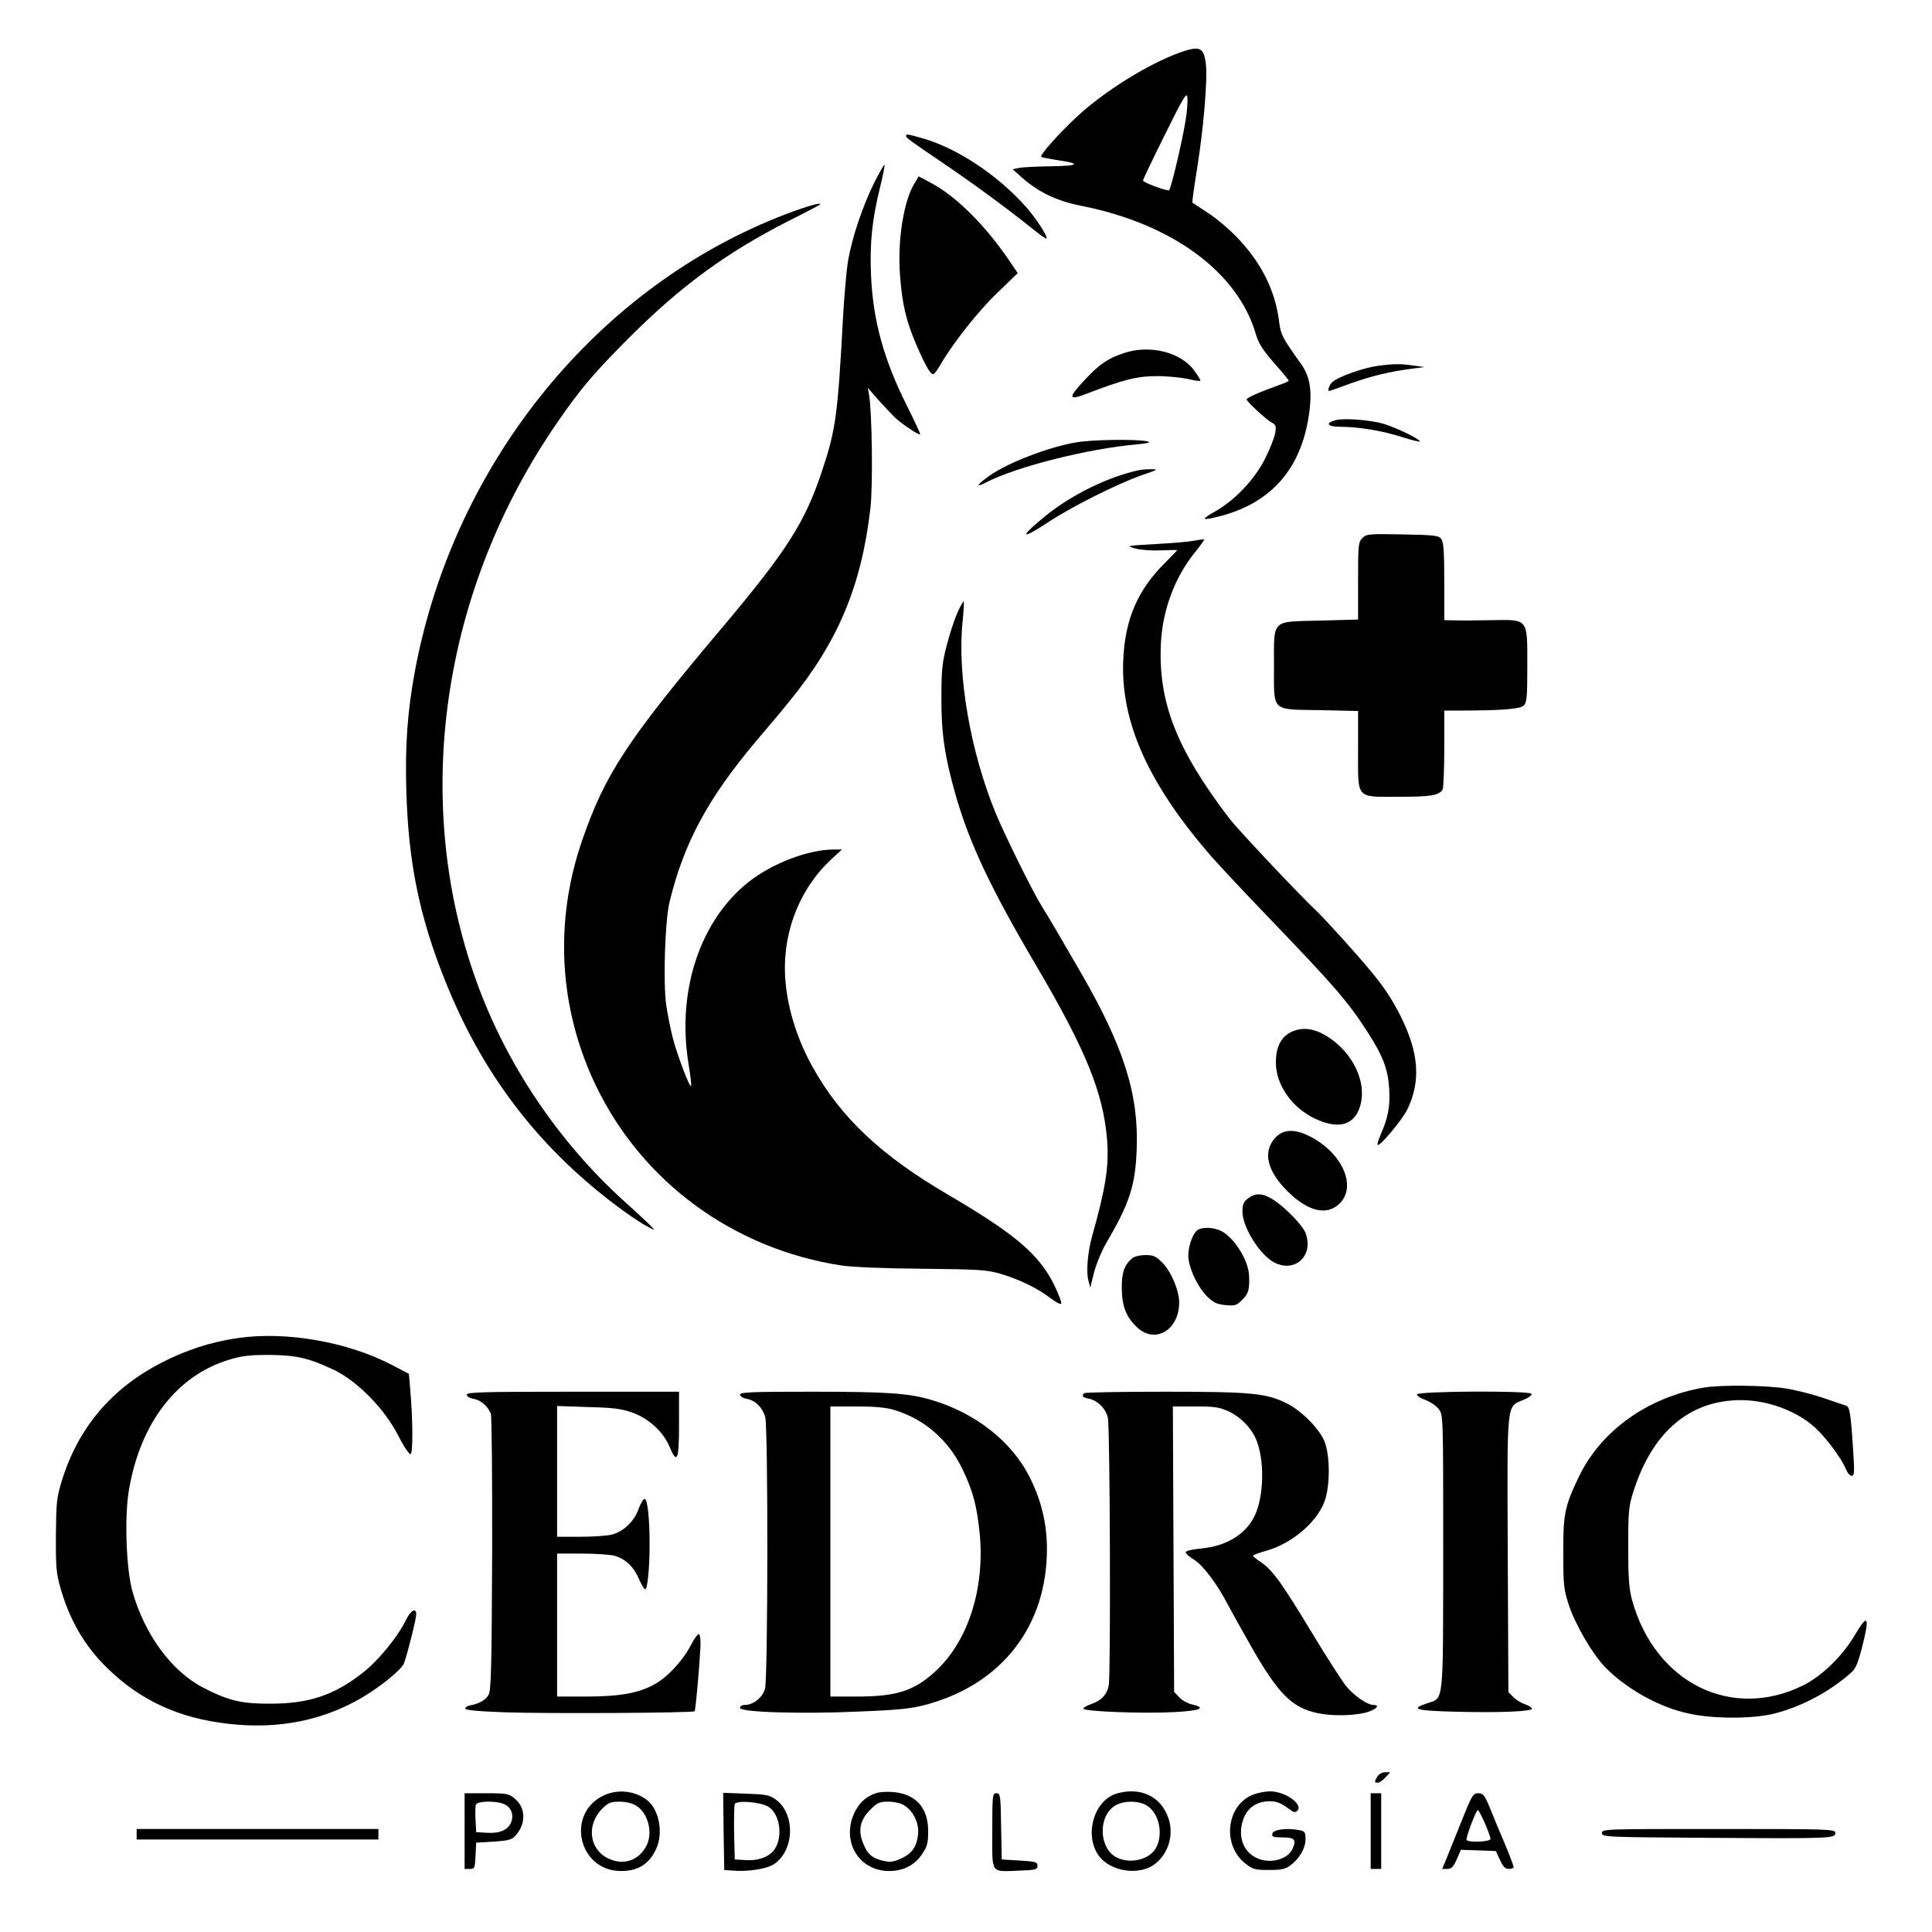
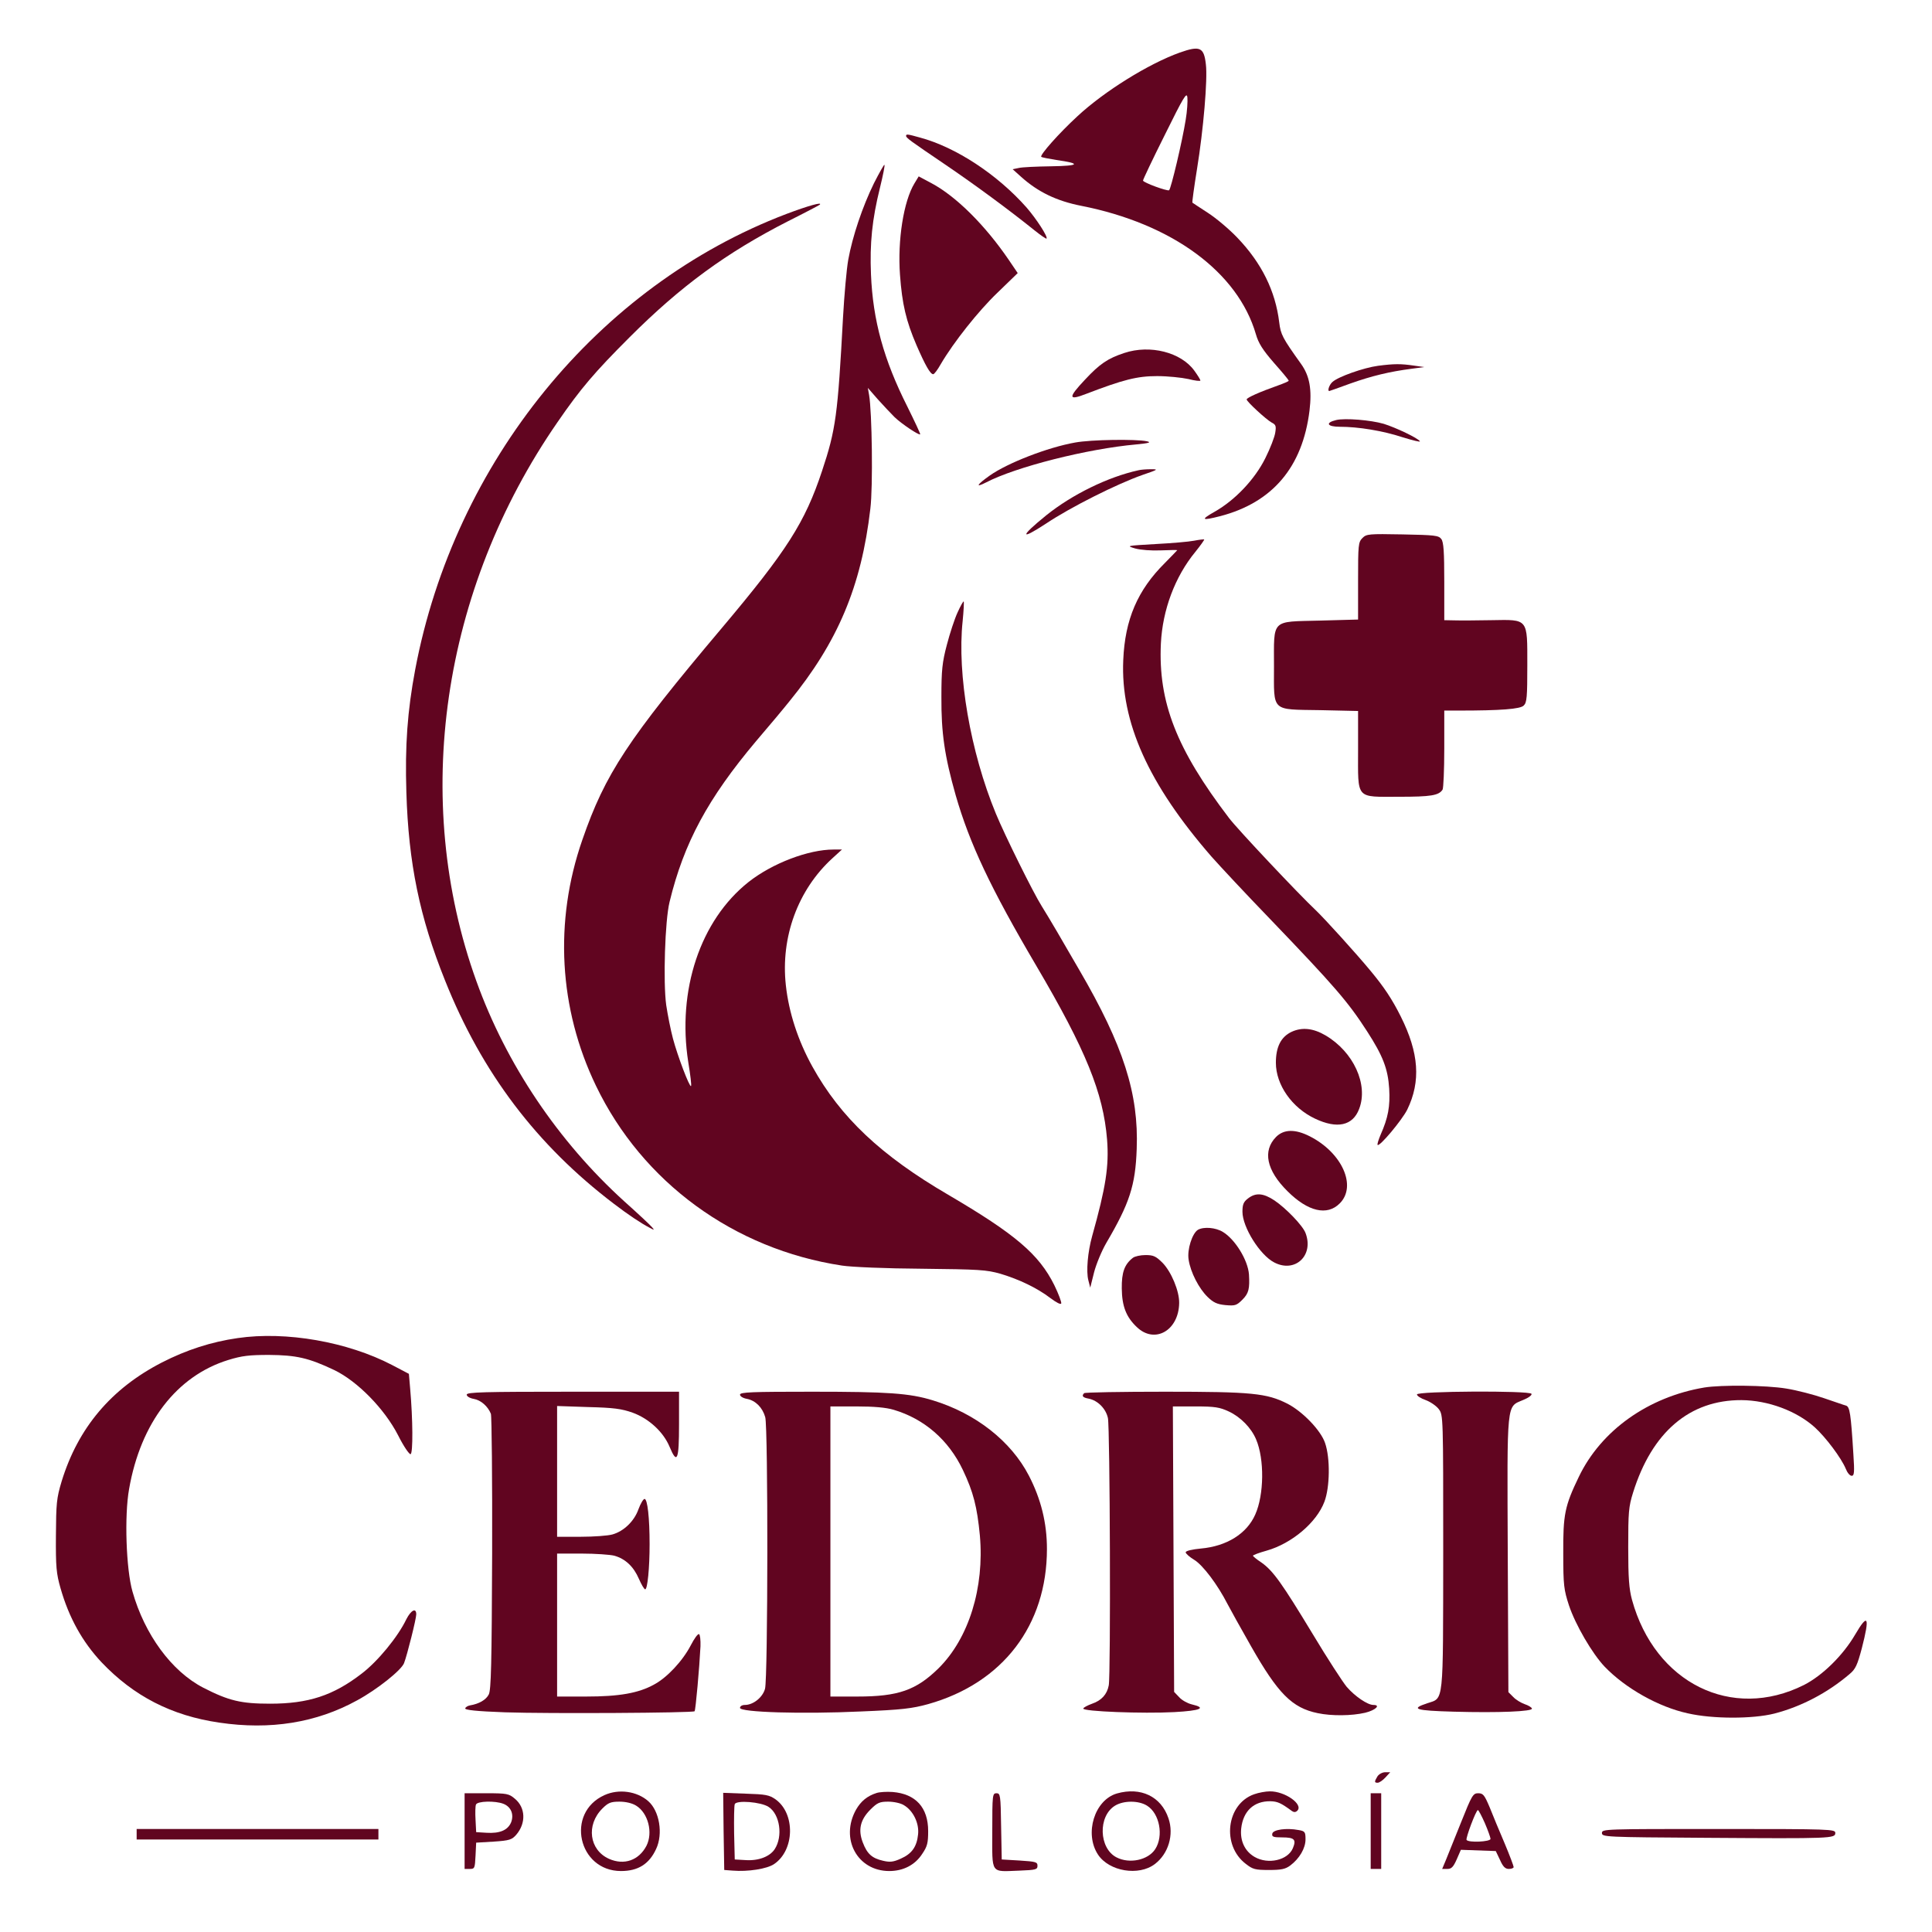
<svg xmlns="http://www.w3.org/2000/svg" version="1.0" width="919pt" height="919pt" viewBox="0 0 919 919" preserveAspectRatio="xMidYMid meet">
-   <g transform="translate(0,919) scale(0.1,-0.1)" fill="#000000" stroke="none">
+   <g transform="translate(0,919) scale(0.1,-0.1)" fill="#610520" stroke="none">
    <path d="M5612 8940 c-148 -53 -359 -184 -487 -303 -88 -81 -180 -185 -172 -193 3 -3 35 -9 72 -15 120 -17 110 -28 -25 -30 -69 -1 -138 -4 -154 -8 l-29 -6 40 -36 c80 -72 169 -115 286 -138 432 -85 745 -315 831 -611 12 -42 32 -74 85 -135 39 -44 71 -82 71 -86 0 -3 -24 -13 -52 -23 -85 -30 -148 -58 -148 -66 0 -10 92 -95 119 -110 20 -10 22 -17 17 -48 -3 -21 -24 -75 -47 -121 -50 -101 -144 -200 -241 -255 -69 -39 -63 -44 27 -21 248 65 391 233 424 502 12 100 1 165 -41 223 -88 123 -96 139 -103 196 -18 150 -84 283 -199 403 -39 41 -102 94 -141 119 -38 25 -71 46 -73 48 -2 1 8 74 22 161 30 184 51 427 42 497 -9 81 -28 90 -124 56z m28 -320 c-16 -101 -70 -329 -79 -335 -9 -5 -122 36 -124 46 -1 3 45 100 103 216 90 182 105 207 108 180 2 -18 -1 -66 -8 -107z" />
    <path d="M4310 8544 c0 -10 17 -22 185 -136 143 -97 307 -218 425 -313 30 -24 56 -42 58 -40 8 8 -49 95 -95 148 -139 157 -336 287 -508 333 -57 16 -65 17 -65 8z" />
    <path d="M4157 8318 c-54 -110 -102 -252 -122 -363 -8 -44 -19 -168 -25 -275 -25 -464 -34 -533 -100 -731 -81 -244 -167 -379 -477 -747 -447 -530 -554 -692 -663 -1007 -135 -388 -112 -803 65 -1170 221 -459 656 -777 1170 -855 45 -7 210 -14 380 -15 273 -3 307 -5 374 -24 90 -27 175 -68 238 -116 28 -21 49 -32 51 -25 2 6 -13 46 -33 87 -73 147 -186 243 -505 430 -320 187 -512 368 -646 610 -68 123 -112 257 -126 387 -25 228 57 453 221 603 l46 42 -40 0 c-119 0 -291 -65 -405 -155 -229 -182 -340 -514 -286 -857 10 -60 16 -111 13 -113 -7 -7 -64 143 -86 226 -11 41 -25 113 -32 159 -15 109 -6 403 16 491 68 281 183 493 411 764 60 70 132 156 159 190 230 282 342 546 385 916 13 103 8 462 -6 541 l-6 34 48 -55 c27 -30 63 -68 79 -84 33 -32 117 -88 122 -82 2 2 -26 61 -61 132 -112 222 -164 410 -173 629 -6 147 5 260 43 413 14 57 24 106 21 108 -2 2 -24 -37 -50 -88z" />
    <path d="M4350 8318 c-52 -85 -81 -271 -69 -435 10 -139 29 -220 79 -336 41 -94 65 -137 79 -137 5 0 21 21 36 48 61 104 179 253 270 340 l96 93 -42 62 c-113 166 -252 304 -369 366 l-60 32 -20 -33z" />
    <path d="M3740 8172 c-896 -341 -1578 -1179 -1765 -2167 -37 -197 -49 -361 -42 -584 10 -336 63 -594 184 -895 175 -439 436 -783 803 -1062 68 -52 128 -92 170 -114 22 -12 24 -12 12 2 -7 9 -67 65 -133 124 -314 285 -561 652 -703 1047 -311 863 -166 1861 386 2659 110 160 177 238 342 403 244 244 461 403 755 553 80 40 148 76 150 78 16 15 -53 -4 -159 -44z" />
    <path d="M5348 7511 c-79 -26 -117 -52 -187 -127 -82 -87 -80 -101 7 -67 175 67 241 84 336 84 50 0 117 -7 149 -14 31 -8 57 -11 57 -7 0 4 -13 25 -29 47 -63 87 -210 125 -333 84z" />
    <path d="M6555 7450 c-68 -9 -190 -52 -217 -77 -15 -13 -25 -43 -15 -43 1 0 47 16 101 36 102 36 184 56 291 70 l60 8 -50 7 c-62 9 -93 9 -170 -1z" />
    <path d="M6356 7192 c-54 -13 -43 -32 17 -32 88 0 205 -19 299 -50 49 -15 85 -24 82 -19 -9 15 -114 65 -172 83 -62 18 -184 28 -226 18z" />
    <path d="M5114 7085 c-130 -23 -321 -97 -406 -157 -62 -44 -71 -60 -18 -33 142 74 481 160 715 181 62 6 73 10 50 15 -51 11 -266 8 -341 -6z" />
    <path d="M5415 6953 c-146 -32 -316 -116 -438 -214 -126 -102 -127 -122 -2 -40 118 79 340 190 460 232 73 25 77 27 40 27 -22 0 -49 -2 -60 -5z" />
    <path d="M6481 6631 c-20 -20 -21 -32 -21 -205 l0 -183 -182 -5 c-234 -6 -218 10 -218 -218 0 -219 -16 -204 221 -208 l179 -4 0 -184 c0 -240 -14 -224 196 -224 150 0 188 6 206 34 4 6 8 93 8 194 l0 182 69 0 c198 0 293 7 309 24 15 14 17 42 17 192 0 224 6 217 -170 214 -66 -1 -144 -2 -172 -1 l-53 1 0 183 c0 142 -3 188 -14 203 -13 17 -30 19 -185 22 -160 3 -171 2 -190 -17z" />
    <path d="M5680 6618 c-25 -5 -108 -12 -185 -16 -137 -8 -139 -8 -95 -21 26 -7 77 -11 122 -9 43 2 78 2 78 1 0 -1 -27 -28 -59 -61 -130 -129 -190 -269 -198 -462 -13 -295 120 -590 420 -935 39 -44 163 -177 277 -295 310 -323 372 -395 463 -536 75 -116 99 -178 105 -272 5 -85 -5 -139 -41 -220 -10 -24 -17 -46 -14 -48 9 -10 116 118 141 168 65 134 56 269 -31 443 -41 82 -79 139 -142 215 -71 86 -221 251 -262 290 -79 74 -374 387 -413 439 -250 328 -337 551 -324 830 8 160 67 318 164 436 25 31 44 58 42 59 -2 1 -23 -1 -48 -6z" />
    <path d="M4555 6277 c-14 -30 -37 -100 -51 -154 -22 -83 -26 -121 -26 -248 -1 -171 15 -281 68 -468 66 -229 165 -440 384 -812 235 -399 318 -604 336 -825 10 -127 -6 -228 -71 -460 -21 -75 -29 -168 -18 -210 l9 -35 18 72 c10 39 36 102 58 140 111 189 139 274 145 448 10 262 -63 491 -273 851 -32 54 -78 135 -104 179 -26 44 -59 100 -75 125 -40 63 -176 338 -218 440 -121 293 -185 663 -158 915 5 50 7 92 5 94 -2 2 -15 -21 -29 -52z" />
    <path d="M6144 4282 c-51 -24 -75 -72 -75 -147 0 -105 76 -214 186 -266 105 -50 180 -34 210 46 45 116 -27 272 -160 350 -58 34 -111 40 -161 17z" />
    <path d="M6070 3782 c-65 -66 -46 -159 54 -258 97 -97 189 -119 249 -58 82 82 11 241 -143 319 -69 35 -123 34 -160 -3z" />
    <path d="M5936 3489 c-21 -16 -26 -29 -26 -63 0 -73 83 -206 151 -241 99 -52 190 33 149 140 -13 35 -93 118 -148 155 -53 35 -89 38 -126 9z" />
    <path d="M5698 3340 c-27 -17 -52 -94 -44 -142 9 -60 49 -137 90 -177 28 -27 45 -35 85 -39 46 -4 53 -2 81 26 30 30 35 52 31 120 -5 68 -66 167 -124 202 -34 21 -91 26 -119 10z" />
    <path d="M5389 3207 c-40 -31 -54 -69 -53 -146 1 -85 21 -136 72 -184 85 -81 199 -16 201 115 1 56 -37 148 -79 191 -32 32 -44 37 -81 37 -24 0 -51 -6 -60 -13z" />
    <path d="M1130 2825 c-125 -18 -243 -56 -360 -116 -241 -124 -399 -311 -477 -566 -24 -80 -26 -104 -27 -258 -1 -149 2 -180 22 -250 40 -140 104 -255 195 -352 153 -161 333 -254 560 -287 242 -36 462 -1 656 106 94 51 210 143 223 177 15 39 58 211 58 232 0 33 -25 20 -47 -23 -40 -84 -137 -202 -214 -260 -134 -103 -252 -142 -434 -142 -139 0 -197 14 -318 76 -151 78 -279 253 -337 458 -30 106 -39 359 -16 487 55 315 226 538 472 614 65 20 100 24 194 24 129 -1 188 -14 310 -72 110 -53 239 -184 304 -311 26 -52 53 -91 59 -89 12 4 11 165 -2 312 l-6 70 -80 42 c-211 110 -504 162 -735 128z" />
    <path d="M8107 2590 c-267 -45 -491 -204 -597 -425 -67 -139 -75 -179 -74 -365 0 -151 3 -172 27 -246 31 -93 111 -230 170 -292 99 -103 257 -192 396 -222 118 -27 308 -27 411 -1 128 33 254 99 358 188 28 23 37 43 58 122 39 151 30 171 -32 65 -58 -99 -155 -194 -243 -239 -343 -172 -709 9 -818 405 -14 52 -18 103 -18 250 0 166 2 193 23 260 90 288 269 441 516 440 126 -1 261 -51 348 -129 53 -48 127 -147 148 -198 7 -18 19 -33 28 -33 12 0 14 15 8 103 -12 194 -17 225 -35 231 -9 2 -56 19 -104 35 -49 17 -130 38 -180 46 -97 16 -309 18 -390 5z" />
    <path d="M2220 2556 c0 -8 15 -17 33 -20 35 -6 68 -36 82 -71 4 -11 7 -310 6 -664 -2 -528 -5 -649 -16 -671 -13 -26 -47 -45 -89 -52 -11 -2 -21 -8 -23 -14 -3 -8 52 -14 189 -19 207 -7 893 -3 902 5 5 6 23 208 28 309 1 30 -2 56 -7 58 -6 2 -23 -22 -39 -53 -39 -75 -113 -154 -175 -187 -74 -41 -166 -57 -323 -57 l-138 0 0 340 0 340 118 0 c64 0 134 -5 154 -10 53 -15 92 -52 117 -110 12 -27 25 -50 30 -50 11 0 21 102 21 215 0 124 -10 215 -24 215 -6 0 -19 -22 -29 -49 -20 -57 -70 -105 -124 -120 -21 -6 -89 -11 -150 -11 l-113 0 0 311 0 311 148 -5 c120 -3 159 -8 212 -27 77 -28 146 -92 175 -162 36 -86 45 -64 45 107 l0 155 -505 0 c-424 0 -505 -2 -505 -14z" />
    <path d="M3520 2556 c0 -8 15 -17 33 -20 41 -8 74 -41 87 -87 14 -48 13 -1242 -1 -1292 -11 -41 -56 -77 -96 -77 -13 0 -23 -6 -23 -14 0 -21 295 -30 575 -17 195 8 244 14 320 35 355 100 565 375 565 738 0 123 -28 237 -86 349 -85 164 -253 296 -457 358 -111 34 -214 41 -574 41 -286 0 -343 -2 -343 -14z m731 -72 c145 -43 261 -143 329 -286 50 -105 68 -176 81 -312 22 -249 -53 -489 -196 -631 -107 -105 -192 -135 -387 -135 l-128 0 0 690 0 690 123 0 c84 0 141 -5 178 -16z" />
    <path d="M5157 2563 c-13 -13 -7 -21 22 -26 43 -9 81 -47 91 -92 10 -43 14 -1223 4 -1272 -8 -43 -35 -72 -79 -87 -22 -8 -41 -18 -42 -23 -5 -14 285 -25 433 -17 127 7 155 20 82 37 -20 5 -47 20 -59 34 l-24 25 -3 679 -3 679 108 0 c92 0 115 -4 158 -24 56 -26 107 -78 130 -133 40 -94 38 -263 -4 -357 -40 -91 -135 -151 -259 -162 -42 -4 -72 -11 -72 -18 0 -6 18 -22 41 -36 41 -25 111 -118 158 -210 13 -25 63 -115 112 -201 128 -225 195 -293 317 -318 66 -14 162 -13 226 2 49 12 75 37 39 37 -28 0 -88 41 -127 86 -19 23 -92 135 -161 250 -147 243 -189 302 -244 341 -23 15 -41 30 -41 33 0 3 29 14 65 24 120 34 238 134 275 233 26 69 28 207 3 279 -20 60 -107 150 -179 187 -99 50 -169 57 -582 57 -208 0 -382 -3 -385 -7z" />
    <path d="M6740 2557 c0 -7 19 -19 42 -27 22 -8 51 -28 62 -43 21 -28 21 -34 21 -681 -1 -734 4 -691 -76 -718 -82 -27 -57 -35 126 -40 215 -6 377 1 372 15 -2 6 -17 15 -35 21 -17 6 -42 21 -54 34 l-23 23 -3 654 c-3 741 -7 701 74 736 25 10 42 23 39 29 -10 16 -545 13 -545 -3z" />
    <path d="M6552 740 c-15 -25 -15 -30 1 -30 8 0 24 11 37 25 l23 25 -24 0 c-13 0 -30 -9 -37 -20z" />
    <path d="M2875 651 c-186 -84 -125 -361 79 -361 81 0 134 33 167 105 34 72 16 180 -37 227 -54 48 -141 60 -209 29z m151 -50 c57 -35 81 -128 49 -191 -36 -69 -106 -94 -178 -62 -94 42 -110 161 -32 239 28 28 40 33 82 33 29 0 60 -7 79 -19z" />
    <path d="M4169 661 c-44 -14 -74 -39 -97 -79 -77 -138 6 -292 158 -292 67 0 123 29 157 82 24 35 28 52 28 108 0 112 -59 177 -169 186 -28 2 -63 0 -77 -5z m131 -58 c44 -26 73 -86 67 -139 -6 -59 -30 -92 -82 -115 -35 -16 -52 -18 -85 -10 -52 12 -75 32 -96 87 -23 60 -12 108 36 156 33 33 44 38 85 38 26 0 60 -7 75 -17z" />
    <path d="M5313 659 c-107 -31 -156 -191 -90 -291 53 -80 194 -103 270 -45 65 49 92 140 65 218 -35 104 -132 150 -245 118z m143 -58 c60 -37 80 -144 39 -207 -34 -52 -122 -71 -184 -39 -84 43 -89 196 -7 246 41 25 112 25 152 0z" />
    <path d="M5965 655 c-132 -47 -155 -243 -39 -331 33 -26 45 -29 110 -29 58 0 78 4 101 21 44 33 73 82 73 125 0 35 -3 39 -33 44 -58 11 -121 2 -125 -17 -3 -15 4 -18 47 -18 58 0 68 -10 51 -51 -24 -58 -118 -79 -182 -42 -47 27 -70 77 -64 135 9 83 60 131 139 130 34 -1 50 -8 103 -47 9 -6 17 -6 25 2 30 30 -59 93 -131 92 -19 0 -53 -6 -75 -14z" />
    <path d="M2210 480 l0 -180 25 0 c23 0 24 4 27 63 l3 62 84 5 c75 5 86 9 107 33 47 55 44 129 -7 171 -28 24 -38 26 -135 26 l-104 0 0 -180z m184 130 c37 -14 52 -51 37 -89 -16 -37 -54 -53 -117 -49 l-49 3 -3 59 c-2 32 -1 65 2 72 6 17 91 19 130 4z" />
    <path d="M3442 478 l3 -183 40 -3 c72 -6 163 8 197 31 98 66 102 240 7 308 -30 21 -47 24 -142 27 l-107 4 2 -184z m214 117 c54 -35 69 -140 29 -201 -23 -35 -76 -56 -138 -52 l-52 3 -3 124 c-1 69 0 131 3 139 7 20 125 11 161 -13z" />
    <path d="M4720 480 c0 -209 -11 -193 130 -188 77 3 85 5 85 23 0 18 -8 20 -85 25 l-85 5 -3 158 c-2 149 -4 157 -22 157 -19 0 -20 -7 -20 -180z" />
    <path d="M6520 480 l0 -180 25 0 25 0 0 180 0 180 -25 0 -25 0 0 -180z" />
    <path d="M6950 522 c-30 -75 -63 -156 -72 -179 l-18 -43 25 0 c19 0 28 9 44 45 l20 46 83 -3 83 -3 20 -42 c14 -32 25 -43 42 -43 13 0 23 4 23 9 0 5 -19 56 -43 113 -24 56 -56 133 -71 171 -25 59 -31 67 -55 67 -24 0 -30 -10 -81 -138z m113 -4 c15 -35 27 -69 27 -75 0 -14 -105 -19 -114 -5 -5 8 45 142 54 142 3 0 18 -28 33 -62z" />
    <path d="M650 465 l0 -25 575 0 575 0 0 25 0 25 -575 0 -575 0 0 -25z" />
    <path d="M7620 471 c0 -19 12 -20 498 -23 596 -4 612 -3 612 23 0 18 -16 19 -555 19 -543 0 -555 0 -555 -19z" />
  </g>
</svg>
